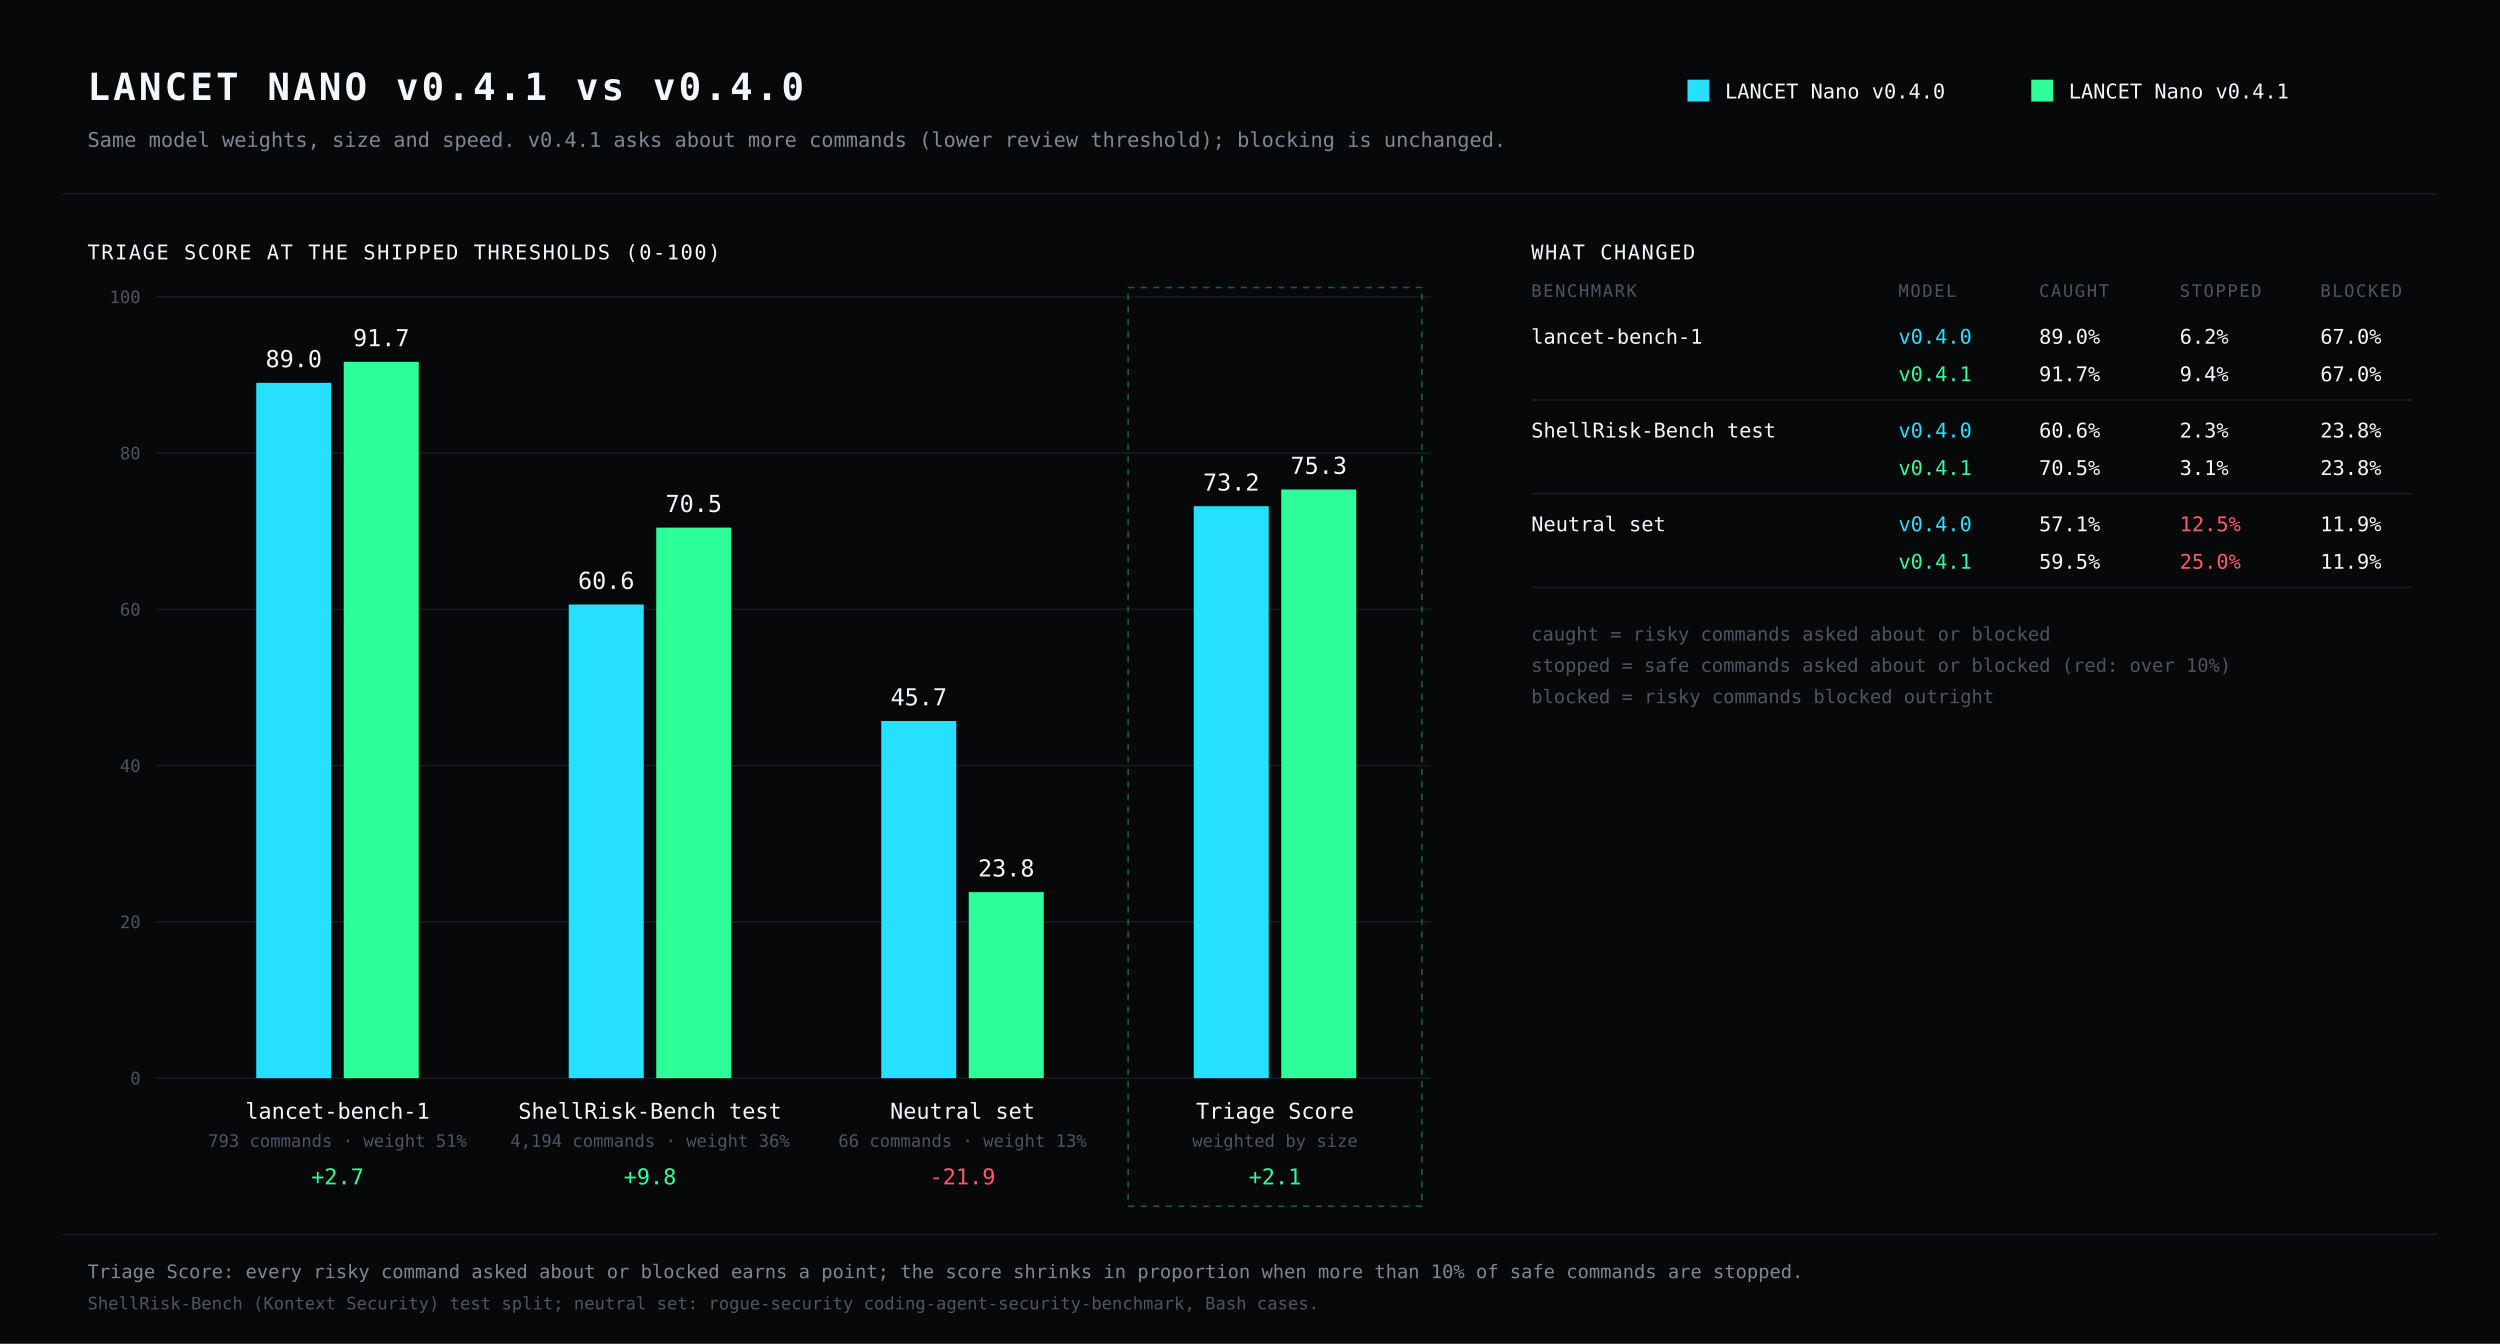
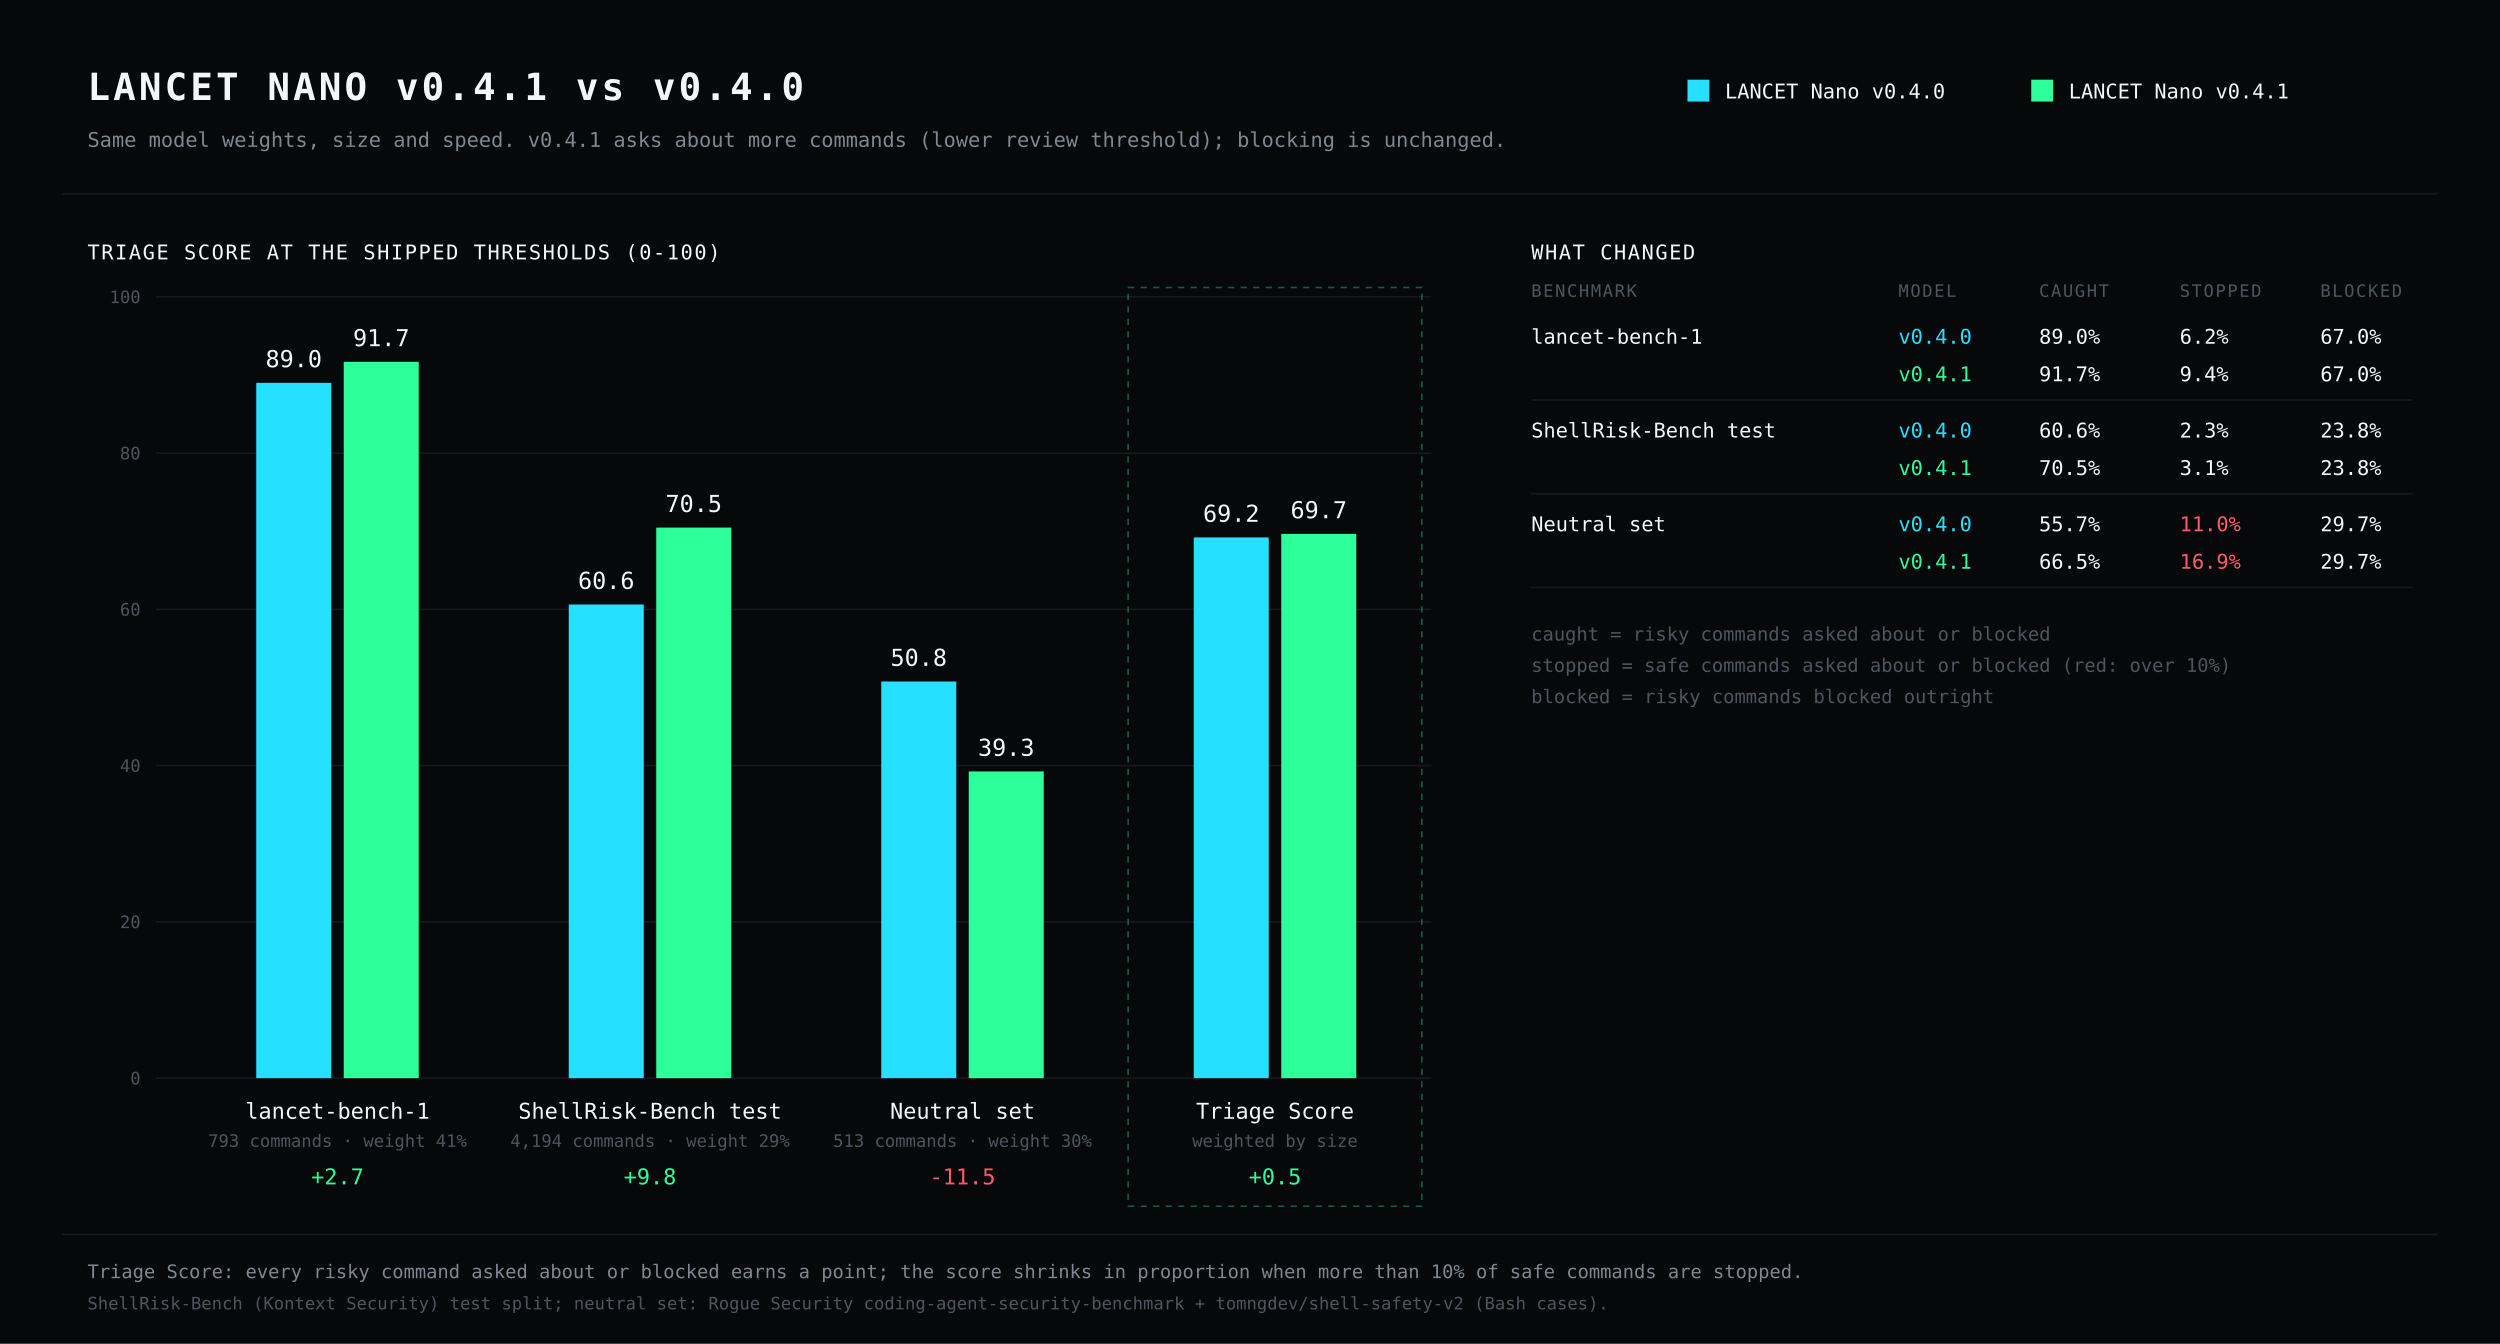
<svg xmlns="http://www.w3.org/2000/svg" width="1600" height="860" viewBox="0 0 1600 860">
  <rect width="1600" height="860" fill="#07080a" />
  <style>text{font-family:JetBrains Mono,IBM Plex Mono,Cascadia Code,Consolas,monospace;fill:#7d8893}.t{fill:#f4f7f9;font-weight:700}.w{fill:#f4f7f9}.d{fill:#4c5661}</style>
  <text x="56" y="64" font-size="24" class="t" text-anchor="start" letter-spacing="2">LANCET NANO v0.4.1  vs  v0.4.0</text>
  <text x="56" y="94" font-size="13" class="" text-anchor="start">Same model weights, size and speed. v0.4.1 asks about more commands (lower review threshold); blocking is unchanged.</text>
  <rect x="1080" y="51" width="14" height="14" fill="#26e0ff" />
  <text x="1104" y="63" font-size="13" class="w" text-anchor="start">LANCET Nano v0.4.0</text>
  <rect x="1300" y="51" width="14" height="14" fill="#2dff9a" />
  <text x="1324" y="63" font-size="13" class="w" text-anchor="start">LANCET Nano v0.4.1</text>
  <line x1="40" x2="1560" y1="124" y2="124" stroke="#161a1f" />
  <text x="56" y="166" font-size="13" class="w" text-anchor="start" letter-spacing="1">TRIAGE SCORE AT THE SHIPPED THRESHOLDS (0-100)</text>
  <line x1="100" x2="916" y1="690.0" y2="690.0" stroke="#161a1f" />
  <text x="90" y="694.0" font-size="11" class="d" text-anchor="end">0</text>
  <line x1="100" x2="916" y1="590.0" y2="590.0" stroke="#161a1f" />
  <text x="90" y="594.0" font-size="11" class="d" text-anchor="end">20</text>
  <line x1="100" x2="916" y1="490.0" y2="490.0" stroke="#161a1f" />
  <text x="90" y="494.0" font-size="11" class="d" text-anchor="end">40</text>
  <line x1="100" x2="916" y1="390.0" y2="390.0" stroke="#161a1f" />
  <text x="90" y="394.0" font-size="11" class="d" text-anchor="end">60</text>
  <line x1="100" x2="916" y1="290.0" y2="290.0" stroke="#161a1f" />
  <text x="90" y="294.0" font-size="11" class="d" text-anchor="end">80</text>
  <line x1="100" x2="916" y1="190.0" y2="190.0" stroke="#161a1f" />
  <text x="90" y="194.0" font-size="11" class="d" text-anchor="end">100</text>
  <rect x="164.0" y="245.012" width="48" height="444.988" fill="#26e0ff" />
  <text x="188.0" y="235.012" font-size="15" class="w" text-anchor="middle">89.0</text>
  <rect x="220.0" y="231.565" width="48" height="458.435" fill="#2dff9a" />
  <text x="244.0" y="221.565" font-size="15" class="w" text-anchor="middle">91.7</text>
  <text x="216.0" y="716" font-size="14" class="w" text-anchor="middle">lancet-bench-1</text>
-   <text x="216.0" y="734" font-size="11" class="d" text-anchor="middle">793 commands · weight 51%</text>
+   <text x="216.0" y="734" font-size="11" class="d" text-anchor="middle">793 commands · weight 41%</text>
  <text x="216.0" y="758" font-size="14" class="" text-anchor="middle" style="fill:#2dff9a">+2.7</text>
  <rect x="364.0" y="386.891" width="48" height="303.109" fill="#26e0ff" />
  <text x="388.0" y="376.891" font-size="15" class="w" text-anchor="middle">60.6</text>
  <rect x="420.0" y="337.668" width="48" height="352.332" fill="#2dff9a" />
  <text x="444.0" y="327.668" font-size="15" class="w" text-anchor="middle">70.5</text>
  <text x="416.0" y="716" font-size="14" class="w" text-anchor="middle">ShellRisk-Bench test</text>
-   <text x="416.0" y="734" font-size="11" class="d" text-anchor="middle">4,194 commands · weight 36%</text>
+   <text x="416.0" y="734" font-size="11" class="d" text-anchor="middle">4,194 commands · weight 29%</text>
  <text x="416.0" y="758" font-size="14" class="" text-anchor="middle" style="fill:#2dff9a">+9.8</text>
-   <rect x="564.0" y="461.429" width="48" height="228.571" fill="#26e0ff" />
-   <text x="588.0" y="451.429" font-size="15" class="w" text-anchor="middle">45.7</text>
-   <rect x="620.0" y="570.952" width="48" height="119.048" fill="#2dff9a" />
-   <text x="644.0" y="560.952" font-size="15" class="w" text-anchor="middle">23.8</text>
+   <rect x="564.0" y="436.155" width="48" height="253.845" fill="#26e0ff" />
+   <text x="588.0" y="426.155" font-size="15" class="w" text-anchor="middle">50.8</text>
+   <rect x="620.0" y="493.732" width="48" height="196.268" fill="#2dff9a" />
+   <text x="644.0" y="483.732" font-size="15" class="w" text-anchor="middle">39.3</text>
  <text x="616.0" y="716" font-size="14" class="w" text-anchor="middle">Neutral set</text>
-   <text x="616.0" y="734" font-size="11" class="d" text-anchor="middle">66 commands · weight 13%</text>
-   <text x="616.0" y="758" font-size="14" class="" text-anchor="middle" style="fill:#ff5a6a">-21.9</text>
+   <text x="616.0" y="734" font-size="11" class="d" text-anchor="middle">513 commands · weight 30%</text>
+   <text x="616.0" y="758" font-size="14" class="" text-anchor="middle" style="fill:#ff5a6a">-11.5</text>
  <rect x="722.0" y="184" width="188.0" height="588" fill="none" stroke="#2dff9a" stroke-opacity=".35" stroke-dasharray="4 4" />
-   <rect x="764.0" y="323.977" width="48" height="366.023" fill="#26e0ff" />
-   <text x="788.0" y="313.977" font-size="15" class="w" text-anchor="middle">73.2</text>
-   <rect x="820.0" y="313.276" width="48" height="376.724" fill="#2dff9a" />
-   <text x="844.0" y="303.276" font-size="15" class="w" text-anchor="middle">75.3</text>
+   <rect x="764.0" y="343.956" width="48" height="346.044" fill="#26e0ff" />
+   <text x="788.0" y="333.956" font-size="15" class="w" text-anchor="middle">69.2</text>
+   <rect x="820.0" y="341.688" width="48" height="348.312" fill="#2dff9a" />
+   <text x="844.0" y="331.688" font-size="15" class="w" text-anchor="middle">69.7</text>
  <text x="816.0" y="716" font-size="14" class="w" text-anchor="middle">Triage Score</text>
  <text x="816.0" y="734" font-size="11" class="d" text-anchor="middle">weighted by size</text>
-   <text x="816.0" y="758" font-size="14" class="" text-anchor="middle" style="fill:#2dff9a">+2.1</text>
+   <text x="816.0" y="758" font-size="14" class="" text-anchor="middle" style="fill:#2dff9a">+0.5</text>
  <text x="980" y="166" font-size="13" class="w" text-anchor="start" letter-spacing="1">WHAT CHANGED</text>
  <text x="980" y="190" font-size="11" class="d" text-anchor="start" letter-spacing="1">BENCHMARK</text>
  <text x="1215" y="190" font-size="11" class="d" text-anchor="start" letter-spacing="1">MODEL</text>
  <text x="1305" y="190" font-size="11" class="d" text-anchor="start" letter-spacing="1">CAUGHT</text>
  <text x="1395" y="190" font-size="11" class="d" text-anchor="start" letter-spacing="1">STOPPED</text>
  <text x="1485" y="190" font-size="11" class="d" text-anchor="start" letter-spacing="1">BLOCKED</text>
  <text x="980" y="220" font-size="13" class="w" text-anchor="start">lancet-bench-1</text>
  <text x="1215" y="220" font-size="13" class="" text-anchor="start" style="fill:#26e0ff">v0.4.0</text>
  <text x="1305" y="220" font-size="13" class="w" text-anchor="start">89.0%</text>
  <text x="1395" y="220" font-size="13" class="w" text-anchor="start">6.2%</text>
  <text x="1485" y="220" font-size="13" class="w" text-anchor="start">67.0%</text>
  <text x="1215" y="244" font-size="13" class="" text-anchor="start" style="fill:#2dff9a">v0.4.1</text>
  <text x="1305" y="244" font-size="13" class="w" text-anchor="start">91.7%</text>
  <text x="1395" y="244" font-size="13" class="w" text-anchor="start">9.4%</text>
  <text x="1485" y="244" font-size="13" class="w" text-anchor="start">67.0%</text>
  <line x1="980" x2="1544" y1="256" y2="256" stroke="#161a1f" />
  <text x="980" y="280" font-size="13" class="w" text-anchor="start">ShellRisk-Bench test</text>
  <text x="1215" y="280" font-size="13" class="" text-anchor="start" style="fill:#26e0ff">v0.4.0</text>
  <text x="1305" y="280" font-size="13" class="w" text-anchor="start">60.6%</text>
  <text x="1395" y="280" font-size="13" class="w" text-anchor="start">2.3%</text>
  <text x="1485" y="280" font-size="13" class="w" text-anchor="start">23.8%</text>
  <text x="1215" y="304" font-size="13" class="" text-anchor="start" style="fill:#2dff9a">v0.4.1</text>
  <text x="1305" y="304" font-size="13" class="w" text-anchor="start">70.5%</text>
  <text x="1395" y="304" font-size="13" class="w" text-anchor="start">3.1%</text>
  <text x="1485" y="304" font-size="13" class="w" text-anchor="start">23.8%</text>
  <line x1="980" x2="1544" y1="316" y2="316" stroke="#161a1f" />
  <text x="980" y="340" font-size="13" class="w" text-anchor="start">Neutral set</text>
  <text x="1215" y="340" font-size="13" class="" text-anchor="start" style="fill:#26e0ff">v0.4.0</text>
-   <text x="1305" y="340" font-size="13" class="w" text-anchor="start">57.1%</text>
-   <text x="1395" y="340" font-size="13" class="" text-anchor="start" style="fill:#ff5a6a">12.5%</text>
-   <text x="1485" y="340" font-size="13" class="w" text-anchor="start">11.9%</text>
+   <text x="1305" y="340" font-size="13" class="w" text-anchor="start">55.7%</text>
+   <text x="1395" y="340" font-size="13" class="" text-anchor="start" style="fill:#ff5a6a">11.0%</text>
+   <text x="1485" y="340" font-size="13" class="w" text-anchor="start">29.7%</text>
  <text x="1215" y="364" font-size="13" class="" text-anchor="start" style="fill:#2dff9a">v0.4.1</text>
-   <text x="1305" y="364" font-size="13" class="w" text-anchor="start">59.5%</text>
-   <text x="1395" y="364" font-size="13" class="" text-anchor="start" style="fill:#ff5a6a">25.0%</text>
-   <text x="1485" y="364" font-size="13" class="w" text-anchor="start">11.9%</text>
+   <text x="1305" y="364" font-size="13" class="w" text-anchor="start">66.5%</text>
+   <text x="1395" y="364" font-size="13" class="" text-anchor="start" style="fill:#ff5a6a">16.9%</text>
+   <text x="1485" y="364" font-size="13" class="w" text-anchor="start">29.7%</text>
  <line x1="980" x2="1544" y1="376" y2="376" stroke="#161a1f" />
  <text x="980" y="410" font-size="12" class="d" text-anchor="start">caught = risky commands asked about or blocked</text>
  <text x="980" y="430" font-size="12" class="d" text-anchor="start">stopped = safe commands asked about or blocked (red: over 10%)</text>
  <text x="980" y="450" font-size="12" class="d" text-anchor="start">blocked = risky commands blocked outright</text>
  <line x1="40" x2="1560" y1="790" y2="790" stroke="#161a1f" />
  <text x="56" y="818" font-size="12" class="" text-anchor="start">Triage Score: every risky command asked about or blocked earns a point; the score shrinks in proportion when more than 10% of safe commands are stopped.</text>
-   <text x="56" y="838" font-size="11" class="d" text-anchor="start">ShellRisk-Bench (Kontext Security) test split; neutral set: rogue-security coding-agent-security-benchmark, Bash cases.</text>
+   <text x="56" y="838" font-size="11" class="d" text-anchor="start">ShellRisk-Bench (Kontext Security) test split; neutral set: Rogue Security coding-agent-security-benchmark + tomngdev/shell-safety-v2 (Bash cases).</text>
</svg>
